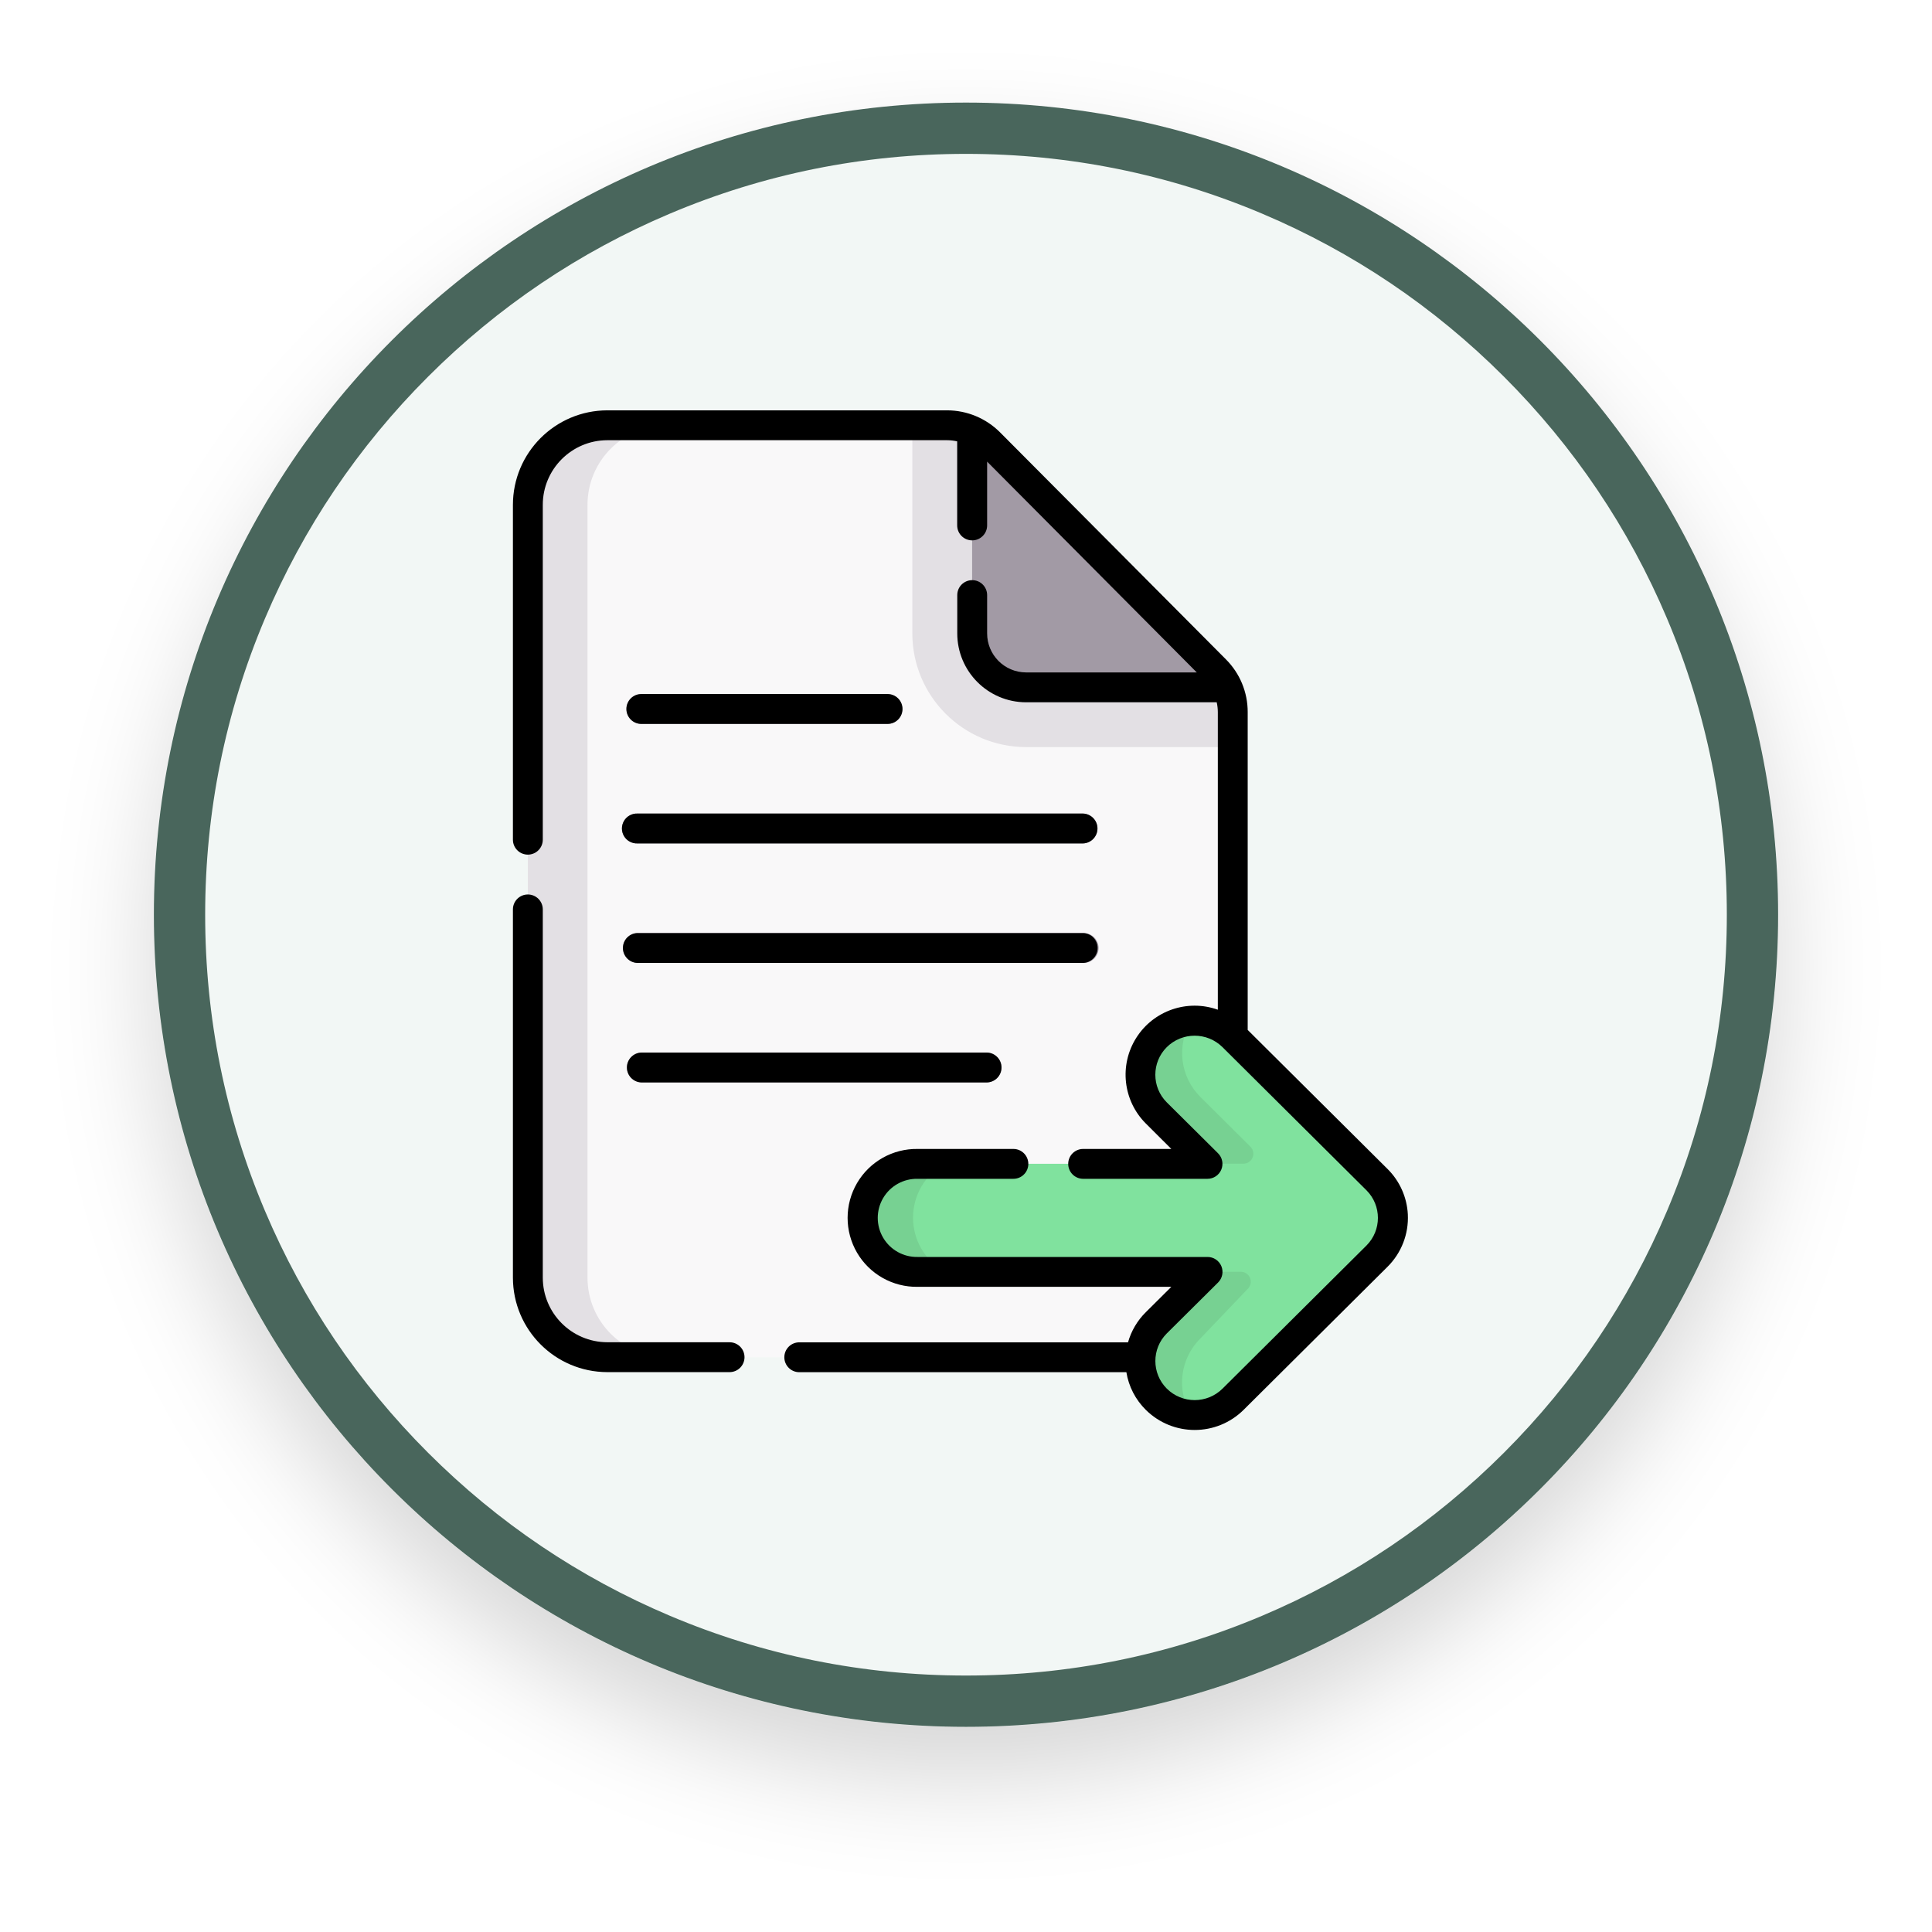
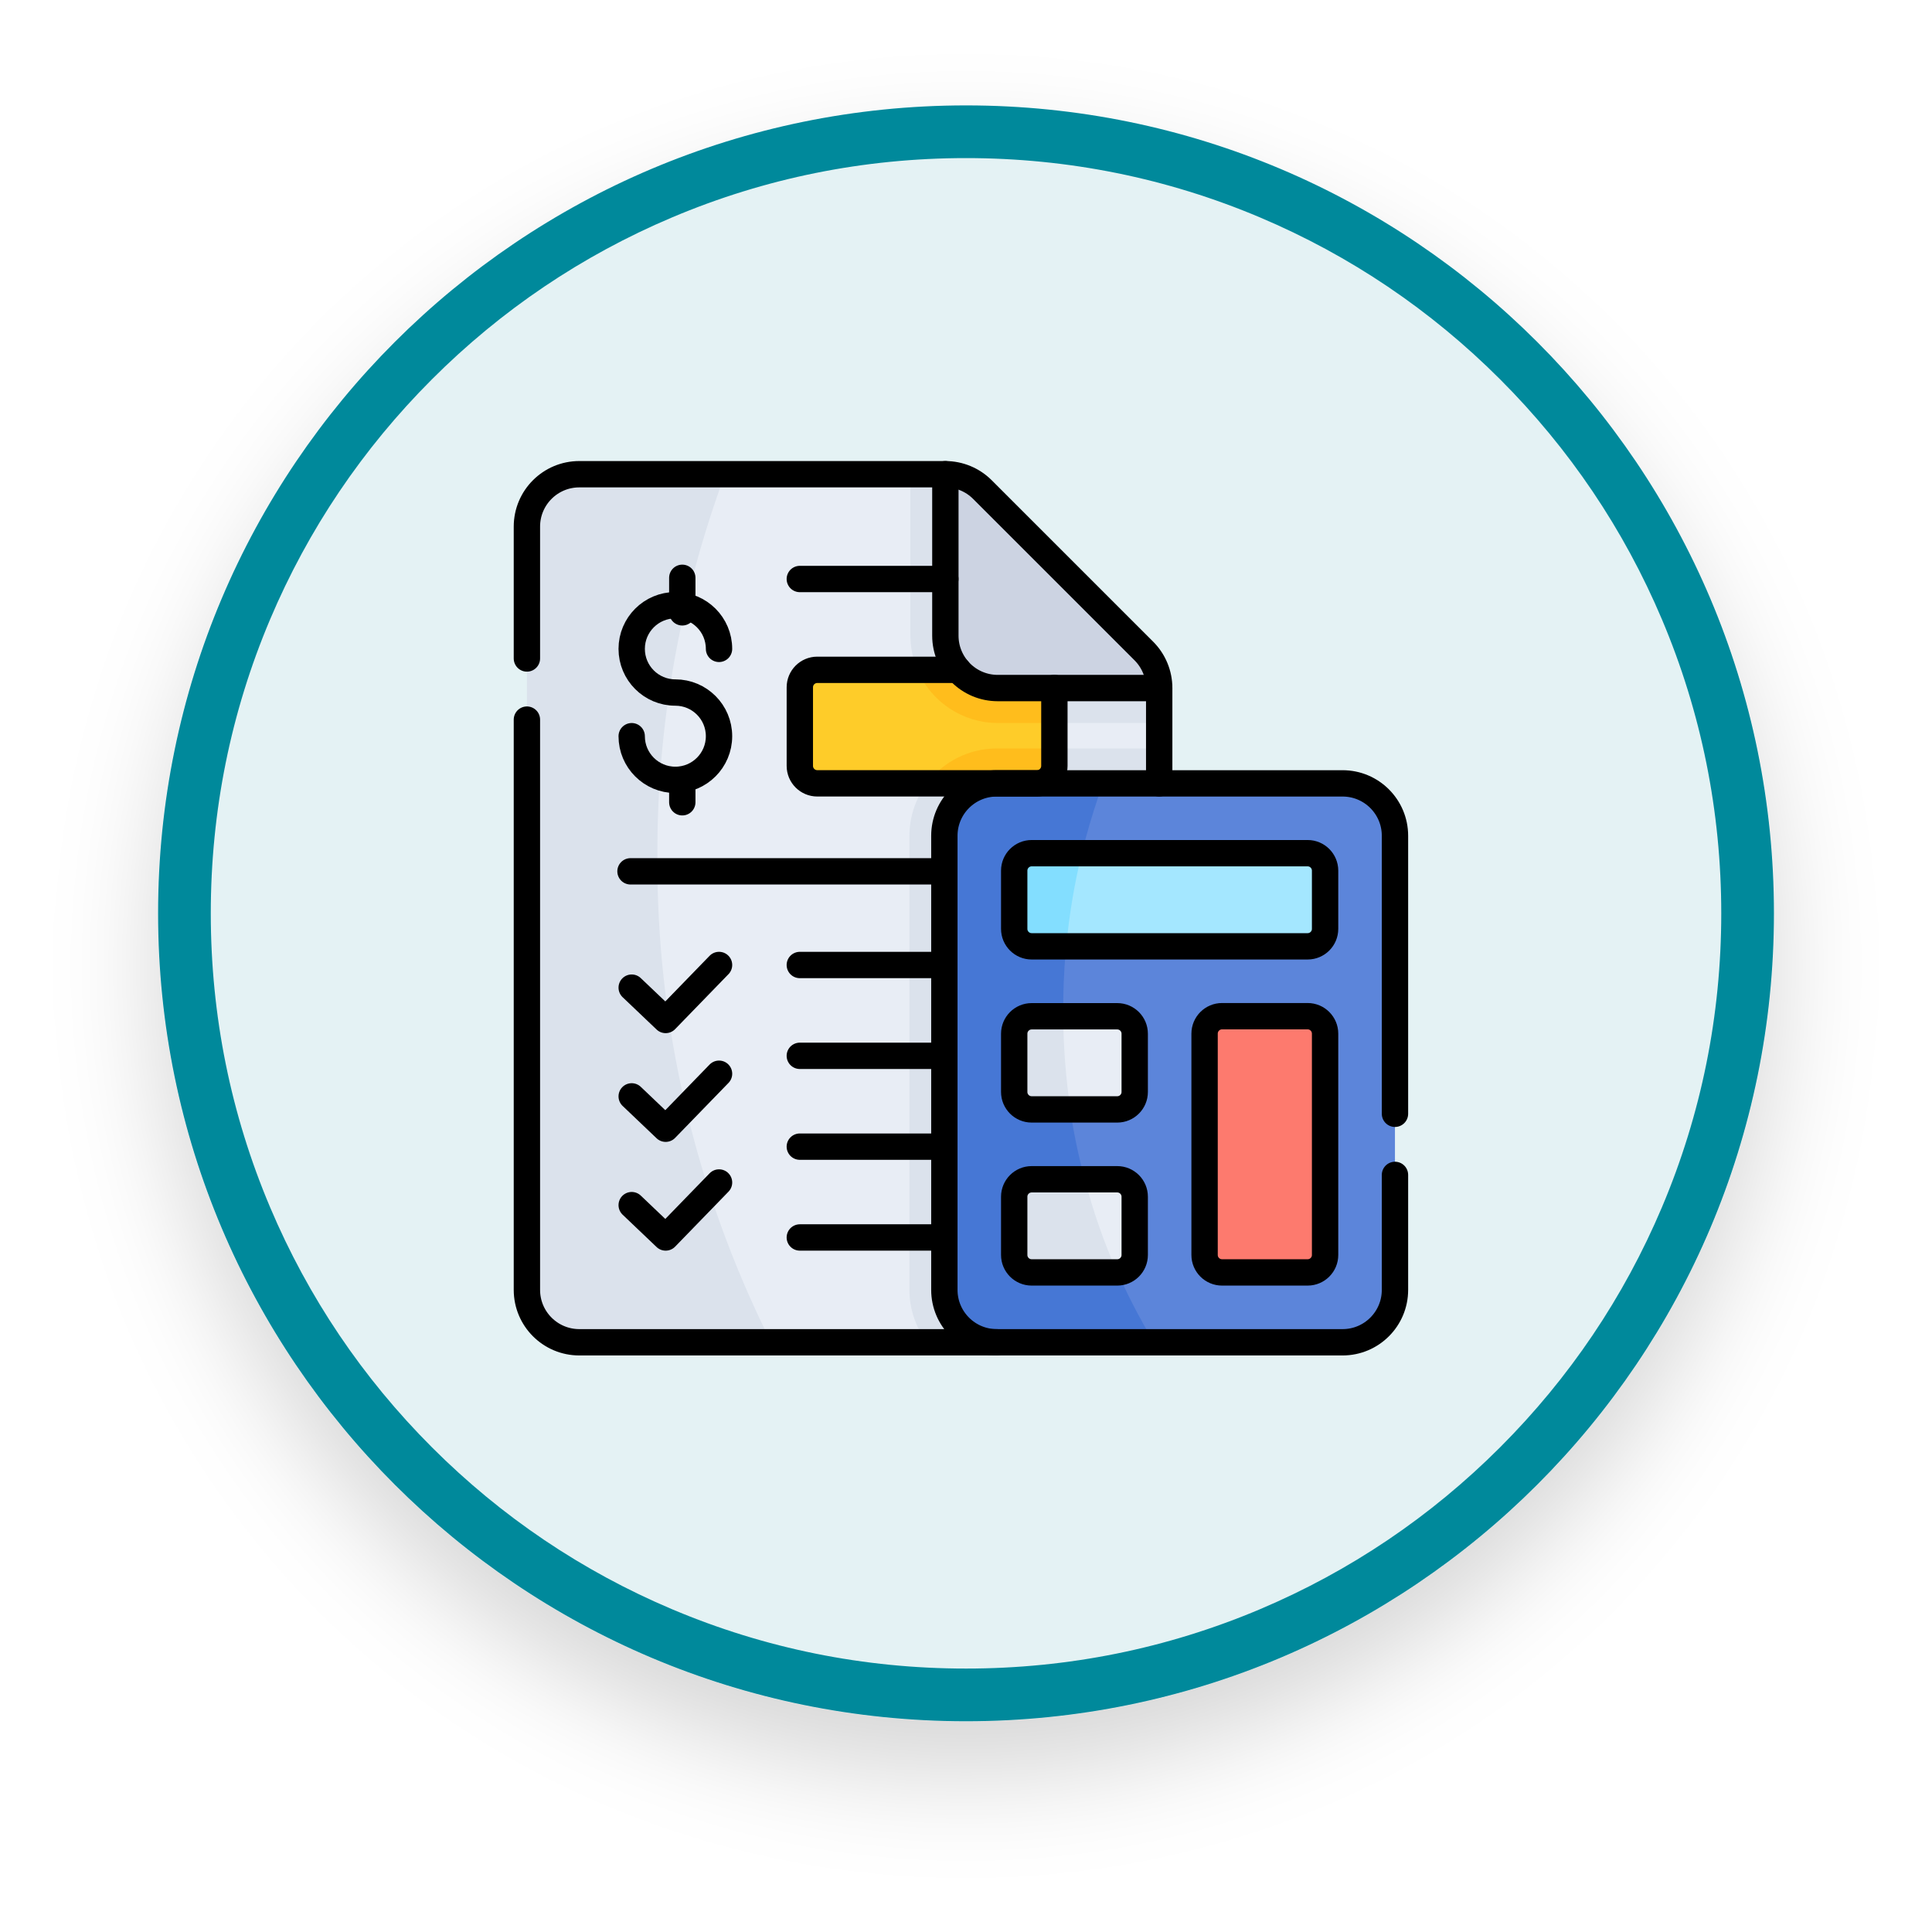
- <svg xmlns="http://www.w3.org/2000/svg" width="113" height="113" viewBox="0 0 113 113">
+ <svg xmlns="http://www.w3.org/2000/svg" width="110" height="110" viewBox="0 0 110 110">
  <defs>
-     <filter id="Path_982547" x="0" y="0" width="113" height="113" filterUnits="userSpaceOnUse">
+     <filter id="Path_982547" x="0" y="0" width="110" height="110" filterUnits="userSpaceOnUse">
      <feOffset dy="3" input="SourceAlpha" />
      <feGaussianBlur stdDeviation="3" result="blur" />
      <feFlood flood-opacity="0.161" />
      <feComposite operator="in" in2="blur" />
      <feComposite in="SourceGraphic" />
    </filter>
  </defs>
-   <g id="Group_1182328" data-name="Group 1182328" transform="translate(-323 -7752)">
-     <g id="Group_1182283" data-name="Group 1182283" transform="translate(0 17)">
-       <g id="Group_1180116" data-name="Group 1180116" transform="translate(332 7741)">
-         <g id="Group_1172831" data-name="Group 1172831">
-           <g id="Group_1172151" data-name="Group 1172151">
-             <g id="Group_1171046" data-name="Group 1171046">
-               <g id="Group_1148525" data-name="Group 1148525">
-                 <g transform="matrix(1, 0, 0, 1, -9, -6)" filter="url(#Path_982547)">
-                   <g id="Path_982547-2" data-name="Path 982547" transform="translate(9 6)" fill="#f2f7f5">
-                     <path d="M 47.5 93.5 C 41.289 93.5 35.265 92.284 29.595 89.886 C 24.118 87.569 19.198 84.252 14.973 80.027 C 10.748 75.802 7.431 70.882 5.114 65.405 C 2.716 59.735 1.5 53.711 1.5 47.5 C 1.5 41.289 2.716 35.265 5.114 29.595 C 7.431 24.118 10.748 19.198 14.973 14.973 C 19.198 10.748 24.118 7.431 29.595 5.114 C 35.265 2.716 41.289 1.5 47.5 1.5 C 53.711 1.5 59.735 2.716 65.405 5.114 C 70.882 7.431 75.802 10.748 80.027 14.973 C 84.252 19.198 87.569 24.118 89.886 29.595 C 92.284 35.265 93.5 41.289 93.5 47.5 C 93.5 53.711 92.284 59.735 89.886 65.405 C 87.569 70.882 84.252 75.802 80.027 80.027 C 75.802 84.252 70.882 87.569 65.405 89.886 C 59.735 92.284 53.711 93.5 47.5 93.5 Z" stroke="none" />
-                     <path d="M 47.5 3 C 41.491 3 35.664 4.176 30.18 6.496 C 24.881 8.737 20.122 11.946 16.034 16.034 C 11.946 20.122 8.737 24.881 6.496 30.18 C 4.176 35.664 3 41.491 3 47.5 C 3 53.509 4.176 59.336 6.496 64.82 C 8.737 70.119 11.946 74.878 16.034 78.966 C 20.122 83.054 24.881 86.263 30.18 88.504 C 35.664 90.824 41.491 92 47.5 92 C 53.509 92 59.336 90.824 64.82 88.504 C 70.119 86.263 74.878 83.054 78.966 78.966 C 83.054 74.878 86.263 70.119 88.504 64.82 C 90.824 59.336 92 53.509 92 47.5 C 92 41.491 90.824 35.664 88.504 30.18 C 86.263 24.881 83.054 20.122 78.966 16.034 C 74.878 11.946 70.119 8.737 64.82 6.496 C 59.336 4.176 53.509 3 47.5 3 M 47.5 0 C 73.734 0 95 21.266 95 47.5 C 95 73.734 73.734 95 47.5 95 C 21.266 95 0 73.734 0 47.5 C 0 21.266 21.266 0 47.5 0 Z" stroke="none" fill="#4a665c" />
+   <g id="Group_1173544" data-name="Group 1173544" transform="translate(-1115 -6191)">
+     <g id="Group_1173051" data-name="Group 1173051">
+       <g id="Group_1172120" data-name="Group 1172120" transform="translate(0 5368)">
+         <g id="Group_1171416" data-name="Group 1171416" transform="translate(-0.701 -6107)">
+           <g id="Group_1163803" data-name="Group 1163803" transform="translate(-0.494 2285.316)">
+             <g id="Group_1163015" data-name="Group 1163015" transform="translate(1.195 305.685)">
+               <g id="Group_1157017" data-name="Group 1157017" transform="translate(0 3549)">
+                 <g id="Group_1155793" data-name="Group 1155793" transform="translate(-0.999 -3894)">
+                   <g id="Group_1154704" data-name="Group 1154704" transform="translate(0 1466)">
+                     <g id="Group_1150790" data-name="Group 1150790" transform="translate(3 2320)">
+                       <g id="Group_1154214" data-name="Group 1154214" transform="translate(79 -5809)">
+                         <g id="Group_1152583" data-name="Group 1152583" transform="translate(1043 6713)">
+                           <g id="Group_1146973" data-name="Group 1146973" transform="translate(0 0)">
+                             <g id="Group_1146954" data-name="Group 1146954">
+                               <g transform="matrix(1, 0, 0, 1, -9, -6)" filter="url(#Path_982547)">
+                                 <g id="Path_982547-2" data-name="Path 982547" transform="translate(9 6)" fill="#e4f2f4">
+                                   <path d="M 46 90.5 C 39.992 90.5 34.164 89.324 28.679 87.003 C 23.38 84.762 18.621 81.553 14.534 77.466 C 10.446 73.379 7.238 68.62 4.996 63.321 C 2.676 57.836 1.5 52.008 1.5 46 C 1.5 39.992 2.676 34.164 4.996 28.679 C 7.238 23.38 10.446 18.621 14.534 14.534 C 18.621 10.446 23.38 7.238 28.679 4.996 C 34.164 2.676 39.992 1.5 46 1.5 C 52.008 1.5 57.836 2.676 63.321 4.996 C 68.62 7.238 73.379 10.446 77.466 14.534 C 81.554 18.621 84.762 23.38 87.004 28.679 C 89.324 34.164 90.5 39.992 90.5 46 C 90.5 52.008 89.324 57.836 87.004 63.321 C 84.762 68.62 81.554 73.379 77.466 77.466 C 73.379 81.553 68.62 84.762 63.321 87.003 C 57.836 89.324 52.008 90.5 46 90.5 Z" stroke="none" />
+                                   <path d="M 46 3 C 40.194 3 34.563 4.136 29.263 6.378 C 24.143 8.544 19.544 11.644 15.594 15.594 C 11.644 19.544 8.544 24.143 6.378 29.263 C 4.136 34.563 3 40.194 3 46 C 3 51.806 4.136 57.437 6.378 62.737 C 8.544 67.857 11.644 72.455 15.594 76.405 C 19.544 80.355 24.143 83.456 29.263 85.622 C 34.563 87.863 40.194 89 46 89 C 51.806 89 57.437 87.863 62.737 85.622 C 67.857 83.456 72.456 80.355 76.406 76.405 C 80.356 72.455 83.456 67.857 85.622 62.737 C 87.864 57.437 89 51.806 89 46 C 89 40.194 87.864 34.563 85.622 29.263 C 83.456 24.143 80.356 19.544 76.406 15.594 C 72.456 11.644 67.857 8.544 62.737 6.378 C 57.437 4.136 51.806 3 46 3 M 46 -7.62939453125e-06 C 71.405 -7.62939453125e-06 92 20.595 92 46 C 92 71.405 71.405 92 46 92 C 20.595 92 0 71.405 0 46 C 0 20.595 20.595 -7.62939453125e-06 46 -7.62939453125e-06 Z" stroke="none" fill="#01899b" />
+                                 </g>
+                               </g>
+                             </g>
+                           </g>
+                         </g>
+                       </g>
+                     </g>
                  </g>
                </g>
              </g>
            </g>
          </g>
        </g>
      </g>
-       <g id="expediente" transform="translate(321.736 7759)">
-         <g id="Group_1182281" data-name="Group 1182281" transform="translate(32.137 0.873)">
-           <path id="Path_1042114" data-name="Path 1042114" d="M43.409,62.007a4.652,4.652,0,0,1-4.645-4.659V12.16A4.652,4.652,0,0,1,43.409,7.5H63.292a3.479,3.479,0,0,1,2.466,1.026L78.975,21.81a3.5,3.5,0,0,1,1.018,2.468V56.533a5.474,5.474,0,0,1-5.474,5.474Z" transform="translate(-38.764 -7.5)" fill="#f9f8f9" />
-           <path id="Path_1042115" data-name="Path 1042115" d="M46.9,62H43.411a4.652,4.652,0,0,1-4.646-4.659V12.155A4.652,4.652,0,0,1,43.411,7.5H46.9a4.652,4.652,0,0,0-4.646,4.659V57.344A4.652,4.652,0,0,0,46.9,62Z" transform="translate(-38.765 -7.496)" fill="#e3e0e4" />
-           <g id="Group_1182280" data-name="Group 1182280" transform="translate(5.532 15.721)">
-             <path id="Path_1042116" data-name="Path 1042116" d="M103.528,144.228h-14.4a.873.873,0,1,1,0-1.747h14.4a.873.873,0,1,1,0,1.747Z" transform="translate(-88.025 -142.481)" fill="#a29aa5" />
-             <path id="Path_1042117" data-name="Path 1042117" d="M109.351,324.269H89.131a.874.874,0,0,1,0-1.747h20.22a.874.874,0,0,1,0,1.747Z" transform="translate(-88.025 -301.553)" fill="#a29aa5" />
-             <path id="Path_1042118" data-name="Path 1042118" d="M113.2,204.242H87.133a.874.874,0,1,1,0-1.747H113.2a.874.874,0,0,1,0,1.747Z" transform="translate(-86.26 -195.505)" fill="#a29aa5" />
-             <path id="Path_1042119" data-name="Path 1042119" d="M113.207,264.256H87.133a.874.874,0,0,1,0-1.747h26.074a.874.874,0,1,1,0,1.747Z" transform="translate(-86.26 -248.53)" fill="#a29aa5" />
+       <g id="Budget" transform="translate(1137.5 6210.5)">
+         <g id="Color_18_" transform="translate(7.5 7.5)">
+           <g id="Group_1173034" data-name="Group 1173034">
+             <path id="Path_1038687" data-name="Path 1038687" d="M68.686,56.924h8.869L90.778,23.113V21.663L76.615,7.5H66.059L60,10.483V53.941Z" transform="translate(-54.779 -7.5)" fill="#e8edf5" />
+             <path id="Path_1038688" data-name="Path 1038688" d="M18.78,7.5h-8.3A2.983,2.983,0,0,0,7.5,10.483V53.941a2.983,2.983,0,0,0,2.983,2.983H21.406a60.907,60.907,0,0,1-6.478-27.7A62.1,62.1,0,0,1,18.78,7.5Z" transform="translate(-7.5 -7.5)" fill="#dbe2ec" />
+             <path id="Path_1038689" data-name="Path 1038689" d="M240.364,17.565l-9.191-9.191a2.983,2.983,0,0,0-2.11-.874h-1.989v9.191a4.978,4.978,0,0,0,4.972,4.972h9.191V19.675A2.983,2.983,0,0,0,240.364,17.565Z" transform="translate(-205.239 -7.5)" fill="#dbe2ec" />
+             <path id="Path_1038690" data-name="Path 1038690" d="M240.721,166.489V164.5h-9.248a4.978,4.978,0,0,0-4.972,4.972v25.856a4.947,4.947,0,0,0,1,2.983h3.975Z" transform="translate(-204.722 -148.887)" fill="#dbe2ec" />
          </g>
-           <path id="Path_1042120" data-name="Path 1042120" d="M238.21,317.875a3.144,3.144,0,0,0-.926-2.071l-8.42-8.371a3.19,3.19,0,0,0-4.493,0,3.145,3.145,0,0,0,0,4.467l3,2.979H210.412a3.159,3.159,0,1,0,0,6.318h16.955l-3,2.979a3.145,3.145,0,0,0,0,4.467,3.189,3.189,0,0,0,4.493,0l8.42-8.371A3.148,3.148,0,0,0,238.21,317.875Z" transform="translate(-187.614 -271.683)" fill="#80e29e" />
-           <path id="Path_1042121" data-name="Path 1042121" d="M227.36,314.924h2.1a.582.582,0,0,0,.411-1l-2.918-2.9a3.619,3.619,0,0,1-.537-4.461,3.158,3.158,0,0,0-2.04,5.385Zm-2.989,9.3a3.158,3.158,0,0,0,2.04,5.385,3.619,3.619,0,0,1,.537-4.461l2.788-2.919a.582.582,0,0,0-.421-.984h-1.947Zm-12.384-9.3h-1.575a3.159,3.159,0,1,0,0,6.317h1.575a3.627,3.627,0,0,1,0-6.317Z" transform="translate(-187.614 -271.734)" fill="#77d192" />
-           <path id="Path_1042122" data-name="Path 1042122" d="M250.613,24.273v2.046h-12.1a6.654,6.654,0,0,1-6.641-6.651V7.5h2.037a3.481,3.481,0,0,1,2.467,1.026L249.6,21.805A3.5,3.5,0,0,1,250.613,24.273Z" transform="translate(-209.384 -7.496)" fill="#e3e0e4" />
-           <path id="Path_1042123" data-name="Path 1042123" d="M276.8,25.264H265.022a3.152,3.152,0,0,1-3.147-3.157V10.256a3.484,3.484,0,0,1,1.01.7L276.1,24.244A3.446,3.446,0,0,1,276.8,25.264Z" transform="translate(-235.89 -9.935)" fill="#a29aa5" />
+           <g id="Group_1173035" data-name="Group 1173035" transform="translate(15.538 11.138)">
+             <path id="Path_1038691" data-name="Path 1038691" d="M170.444,119.5h-5.7a.994.994,0,0,0-.994.994v4.475a.994.994,0,0,0,.994.994h6.243l7.257-1.989v-1.449Z" transform="translate(-163.75 -119.5)" fill="#fecc29" />
+             <path id="Path_1038692" data-name="Path 1038692" d="M243.781,165.494V164.5H240.5a4.968,4.968,0,0,0-3.975,1.989H240.5l1.144.5,1.144-.5A.994.994,0,0,0,243.781,165.494Z" transform="translate(-229.287 -160.025)" fill="#ffbd1c" />
+             <path id="Path_1038693" data-name="Path 1038693" d="M237.87,119.5h-6.805a4.98,4.98,0,0,0,4.575,3.026h3.225v-2.031A.994.994,0,0,0,237.87,119.5Z" transform="translate(-224.371 -119.5)" fill="#ffbd1c" />
+           </g>
+           <path id="Path_1038694" data-name="Path 1038694" d="M247.074,16.691V7.5a2.983,2.983,0,0,1,2.11.874l9.191,9.191a2.983,2.983,0,0,1,.874,2.11h-9.191A2.983,2.983,0,0,1,247.074,16.691Z" transform="translate(-223.25 -7.5)" fill="#ccd3e2" />
+           <g id="Group_1173042" data-name="Group 1173042" transform="translate(23.767 17.602)">
+             <g id="Group_1173036" data-name="Group 1173036">
+               <path id="Path_1038695" data-name="Path 1038695" d="M302.114,216.322H312.85a2.983,2.983,0,0,0,2.983-2.983V187.483a2.983,2.983,0,0,0-2.983-2.983H299.215L295,187.483v25.856Z" transform="translate(-290.177 -184.5)" fill="#5c85da" />
+               <path id="Path_1038696" data-name="Path 1038696" d="M255.538,184.5h-6.055a2.983,2.983,0,0,0-2.983,2.983v25.856a2.983,2.983,0,0,0,2.983,2.983h8.953a36.012,36.012,0,0,1-5.168-18.894A37.279,37.279,0,0,1,255.538,184.5Z" transform="translate(-246.5 -184.5)" fill="#4677d5" />
+             </g>
+             <g id="Group_1173041" data-name="Group 1173041" transform="translate(3.978 3.978)">
+               <path id="Path_1038697" data-name="Path 1038697" d="M401.367,332.418h-4.873a.994.994,0,0,1-.994-.994v-12.6a.994.994,0,0,1,.994-.994h4.873a.994.994,0,0,1,.994.994v12.6A.994.994,0,0,1,401.367,332.418Z" transform="translate(-384.661 -308.552)" fill="#fd7a6e" />
+               <g id="Group_1173040" data-name="Group 1173040">
+                 <g id="Group_1173037" data-name="Group 1173037">
+                   <path id="Path_1038698" data-name="Path 1038698" d="M302.288,229.8h13.745a.994.994,0,0,0,.994-.994v-3.315a.994.994,0,0,0-.994-.994H303.174l-2.432,2.652Z" transform="translate(-299.326 -224.5)" fill="#a4e7ff" />
+                   <path id="Path_1038699" data-name="Path 1038699" d="M287.494,224.5a.994.994,0,0,0-.994.994v3.315a.994.994,0,0,0,.994.994h1.967a37.408,37.408,0,0,1,.887-5.3Z" transform="translate(-286.5 -224.5)" fill="#83deff" />
+                 </g>
+                 <g id="Group_1173038" data-name="Group 1173038" transform="translate(0 9.281)">
+                   <path id="Path_1038700" data-name="Path 1038700" d="M298.838,323.138H301.5a.994.994,0,0,0,.994-.994v-3.315a.994.994,0,0,0-.994-.994h-3.075l-1.783,2.652Z" transform="translate(-295.635 -317.834)" fill="#e8edf5" />
+                   <path id="Path_1038701" data-name="Path 1038701" d="M287.494,317.833a.994.994,0,0,0-.994.994v3.315a.994.994,0,0,0,.994.994H289.7a38.421,38.421,0,0,1-.411-5.3Z" transform="translate(-286.5 -317.833)" fill="#dbe2ec" />
+                 </g>
+                 <g id="Group_1173039" data-name="Group 1173039" transform="translate(0 18.563)">
+                   <path id="Path_1038702" data-name="Path 1038702" d="M319.107,416.471a.994.994,0,0,0,.994-.994v-3.315a.994.994,0,0,0-.994-.994h-1.851l-1.063,2.652Z" transform="translate(-313.239 -411.167)" fill="#e8edf5" />
+                   <path id="Path_1038703" data-name="Path 1038703" d="M287.494,411.167a.994.994,0,0,0-.994.994v3.315a.994.994,0,0,0,.994.994h4.873a35.231,35.231,0,0,1-1.851-5.3Z" transform="translate(-286.5 -411.167)" fill="#dbe2ec" />
+                 </g>
+               </g>
+             </g>
+           </g>
        </g>
-         <g id="Group_1182282" data-name="Group 1182282" transform="translate(31.264 0)">
-           <path id="Path_1042124" data-name="Path 1042124" d="M43.936,269.316H36.783a3.783,3.783,0,0,1-3.772-3.785V244a.873.873,0,0,0-1.747,0v21.532a5.532,5.532,0,0,0,5.519,5.532h7.153a.873.873,0,1,0,0-1.747Z" transform="translate(-31.264 -214.81)" />
-           <path id="Path_1042125" data-name="Path 1042125" d="M89.132,144.228h14.4a.873.873,0,1,0,0-1.747h-14.4a.873.873,0,1,0,0,1.747Z" transform="translate(-81.62 -125.887)" />
-           <path id="Path_1042126" data-name="Path 1042126" d="M89.132,322.522a.874.874,0,0,0,0,1.747h20.22a.874.874,0,0,0,0-1.747Z" transform="translate(-81.62 -284.959)" />
-           <path id="Path_1042127" data-name="Path 1042127" d="M87.134,204.242H113.2a.874.874,0,0,0,0-1.747H87.134a.874.874,0,1,0,0,1.747Z" transform="translate(-79.855 -178.911)" />
-           <path id="Path_1042128" data-name="Path 1042128" d="M87.134,264.256h26.074a.874.874,0,0,0,0-1.747H87.134a.874.874,0,0,0,0,1.747Z" transform="translate(-79.855 -231.936)" />
-           <path id="Path_1042129" data-name="Path 1042129" d="M83.606,47.023a4.029,4.029,0,0,0-1.183-2.648L74.24,36.239V17.65a4.345,4.345,0,0,0-1.272-3.084L59.751,1.283A4.383,4.383,0,0,0,56.665,0H36.783a5.532,5.532,0,0,0-5.519,5.532V25.113a.873.873,0,0,0,1.747,0V5.532a3.783,3.783,0,0,1,3.772-3.785H56.665a2.616,2.616,0,0,1,.583.068V6.73A.873.873,0,1,0,59,6.73V3L71.262,15.329H61.269A2.281,2.281,0,0,1,59,13.045V10.806a.873.873,0,1,0-1.747,0v2.239a4.03,4.03,0,0,0,4.021,4.031H72.428a2.65,2.65,0,0,1,.065.574V35.057a4.036,4.036,0,0,0-4.214,6.653L69.773,43.2H64.616a.873.873,0,1,0,0,1.747h7.274a.874.874,0,0,0,.616-1.493l-3-2.979a2.283,2.283,0,0,1,0-3.228,2.318,2.318,0,0,1,3.261,0l8.423,8.374a2.285,2.285,0,0,1,0,3.225l-8.421,8.372a2.314,2.314,0,0,1-3.261,0,2.283,2.283,0,0,1,0-3.228l3-2.979a.873.873,0,0,0-.616-1.493H54.936a2.286,2.286,0,1,1,0-4.571h5.6a.873.873,0,0,0,0-1.747h-5.6a4.033,4.033,0,1,0,0,8.065H69.773l-1.495,1.486a4,4,0,0,0-1.037,1.76H48.012a.873.873,0,1,0,0,1.747H67.144a3.994,3.994,0,0,0,1.134,2.2,4.064,4.064,0,0,0,5.725,0l8.416-8.367A4.034,4.034,0,0,0,83.606,47.023Z" transform="translate(-31.264 0)" />
+         <g id="Lineal_108_" transform="translate(7.5 7.5)">
+           <g id="Group_1173044" data-name="Group 1173044" transform="translate(0 0)">
+             <g id="Group_1173043" data-name="Group 1173043">
+               <path id="Path_1038704" data-name="Path 1038704" d="M43.5,25.1V19.675a2.984,2.984,0,0,0-.874-2.11L33.434,8.374a2.984,2.984,0,0,0-2.11-.874H10.483A2.983,2.983,0,0,0,7.5,10.483v7.508" transform="translate(-7.5 -7.5)" fill="none" stroke="#000" stroke-linecap="round" stroke-linejoin="round" stroke-miterlimit="10" stroke-width="1.5" />
+               <path id="Path_1038705" data-name="Path 1038705" d="M7.5,148v32.469a2.983,2.983,0,0,0,2.983,2.983H34.251" transform="translate(-7.5 -134.028)" fill="none" stroke="#000" stroke-linecap="round" stroke-linejoin="round" stroke-miterlimit="10" stroke-width="1.5" />
+             </g>
+             <path id="Path_1038706" data-name="Path 1038706" d="M259.249,19.675h-9.191a2.983,2.983,0,0,1-2.983-2.983V7.5" transform="translate(-223.25 -7.5)" fill="none" stroke="#000" stroke-linecap="round" stroke-linejoin="round" stroke-miterlimit="10" stroke-width="1.5" />
+           </g>
+           <g id="Group_1173048" data-name="Group 1173048" transform="translate(5.898 5.898)">
+             <g id="Group_1173045" data-name="Group 1173045" transform="translate(0 16.712)">
+               <line id="Line_1065" data-name="Line 1065" x2="8.229" transform="translate(9.64 20.846)" fill="none" stroke="#000" stroke-linecap="round" stroke-linejoin="round" stroke-miterlimit="10" stroke-width="1.5" />
+               <line id="Line_1066" data-name="Line 1066" x2="8.229" transform="translate(9.64 15.675)" fill="none" stroke="#000" stroke-linecap="round" stroke-linejoin="round" stroke-miterlimit="10" stroke-width="1.5" />
+               <line id="Line_1067" data-name="Line 1067" x2="8.229" transform="translate(9.64 10.504)" fill="none" stroke="#000" stroke-linecap="round" stroke-linejoin="round" stroke-miterlimit="10" stroke-width="1.5" />
+               <line id="Line_1068" data-name="Line 1068" x2="8.229" transform="translate(9.64 5.333)" fill="none" stroke="#000" stroke-linecap="round" stroke-linejoin="round" stroke-miterlimit="10" stroke-width="1.5" />
+               <line id="Line_1069" data-name="Line 1069" x2="17.696" transform="translate(0 0)" fill="none" stroke="#000" stroke-linecap="round" stroke-linejoin="round" stroke-miterlimit="10" stroke-width="1.5" />
+             </g>
+             <path id="Path_1038707" data-name="Path 1038707" d="M172.759,119.5h-8.014a.994.994,0,0,0-.994.994v4.475a.994.994,0,0,0,.994.994H177.25a.994.994,0,0,0,.994-.994v-4.433" transform="translate(-154.11 -114.261)" fill="none" stroke="#000" stroke-linecap="round" stroke-linejoin="round" stroke-miterlimit="10" stroke-width="1.5" />
+             <line id="Line_1070" data-name="Line 1070" x2="8.286" transform="translate(9.64 0.068)" fill="none" stroke="#000" stroke-linecap="round" stroke-linejoin="round" stroke-miterlimit="10" stroke-width="1.5" />
+             <g id="Group_1173046" data-name="Group 1173046" transform="translate(0.068 22.045)">
+               <path id="Path_1038708" data-name="Path 1038708" d="M67.5,414.308l1.934,1.842,3.039-3.131" transform="translate(-67.5 -400.636)" fill="none" stroke="#000" stroke-linecap="round" stroke-linejoin="round" stroke-miterlimit="10" stroke-width="1.5" />
+               <path id="Path_1038709" data-name="Path 1038709" d="M67.5,352.048l1.934,1.842,3.039-3.131" transform="translate(-67.5 -344.568)" fill="none" stroke="#000" stroke-linecap="round" stroke-linejoin="round" stroke-miterlimit="10" stroke-width="1.5" />
+               <path id="Path_1038710" data-name="Path 1038710" d="M67.5,289.789l1.934,1.841,3.039-3.131" transform="translate(-67.5 -288.5)" fill="none" stroke="#000" stroke-linecap="round" stroke-linejoin="round" stroke-miterlimit="10" stroke-width="1.5" />
+             </g>
+             <g id="Group_1173047" data-name="Group 1173047" transform="translate(0.068 0)">
+               <path id="Path_1038711" data-name="Path 1038711" d="M67.5,89.958a2.486,2.486,0,1,0,2.486-2.486,2.486,2.486,0,1,1,2.486-2.486" transform="translate(-67.5 -80.94)" fill="none" stroke="#000" stroke-linecap="round" stroke-linejoin="round" stroke-miterlimit="10" stroke-width="1.5" />
+               <line id="Line_1071" data-name="Line 1071" y1="1.966" transform="translate(2.881)" fill="none" stroke="#000" stroke-linecap="round" stroke-linejoin="round" stroke-miterlimit="10" stroke-width="1.5" />
+               <line id="Line_1072" data-name="Line 1072" y1="0.983" transform="translate(2.881 11.797)" fill="none" stroke="#000" stroke-linecap="round" stroke-linejoin="round" stroke-miterlimit="10" stroke-width="1.5" />
+             </g>
+           </g>
+           <g id="Group_1173050" data-name="Group 1173050" transform="translate(23.767 17.602)">
+             <g id="Group_1173049" data-name="Group 1173049" transform="translate(3.978 3.978)">
+               <path id="Path_1038712" data-name="Path 1038712" d="M303.207,229.8H287.494a.994.994,0,0,1-.994-.994v-3.315a.994.994,0,0,1,.994-.994h15.712a.994.994,0,0,1,.994.994v3.315A.994.994,0,0,1,303.207,229.8Z" transform="translate(-286.5 -224.5)" fill="none" stroke="#000" stroke-linecap="round" stroke-linejoin="round" stroke-miterlimit="10" stroke-width="1.5" />
+               <path id="Path_1038713" data-name="Path 1038713" d="M286.5,322.143v-3.315a.994.994,0,0,1,.994-.994h4.873a.994.994,0,0,1,.994.994v3.315a.994.994,0,0,1-.994.994h-4.873A.994.994,0,0,1,286.5,322.143Z" transform="translate(-286.5 -308.552)" fill="none" stroke="#000" stroke-linecap="round" stroke-linejoin="round" stroke-miterlimit="10" stroke-width="1.5" />
+               <path id="Path_1038714" data-name="Path 1038714" d="M286.5,415.476v-3.315a.994.994,0,0,1,.994-.994h4.873a.994.994,0,0,1,.994.994v3.315a.994.994,0,0,1-.994.994h-4.873A.994.994,0,0,1,286.5,415.476Z" transform="translate(-286.5 -392.604)" fill="none" stroke="#000" stroke-linecap="round" stroke-linejoin="round" stroke-miterlimit="10" stroke-width="1.5" />
+               <path id="Path_1038715" data-name="Path 1038715" d="M401.367,332.418h-4.873a.994.994,0,0,1-.994-.994v-12.6a.994.994,0,0,1,.994-.994h4.873a.994.994,0,0,1,.994.994v12.6A.994.994,0,0,1,401.367,332.418Z" transform="translate(-384.661 -308.552)" fill="none" stroke="#000" stroke-linecap="round" stroke-linejoin="round" stroke-miterlimit="10" stroke-width="1.5" />
+             </g>
+             <path id="Path_1038716" data-name="Path 1038716" d="M272.157,203.312V187.483a2.983,2.983,0,0,0-2.983-2.983h-19.69a2.983,2.983,0,0,0-2.983,2.983v25.856a2.983,2.983,0,0,0,2.983,2.983h19.69a2.983,2.983,0,0,0,2.983-2.983v-6.547" transform="translate(-246.5 -184.5)" fill="none" stroke="#000" stroke-linecap="round" stroke-linejoin="round" stroke-miterlimit="10" stroke-width="1.5" />
+           </g>
        </g>
      </g>
    </g>
  </g>
</svg>
